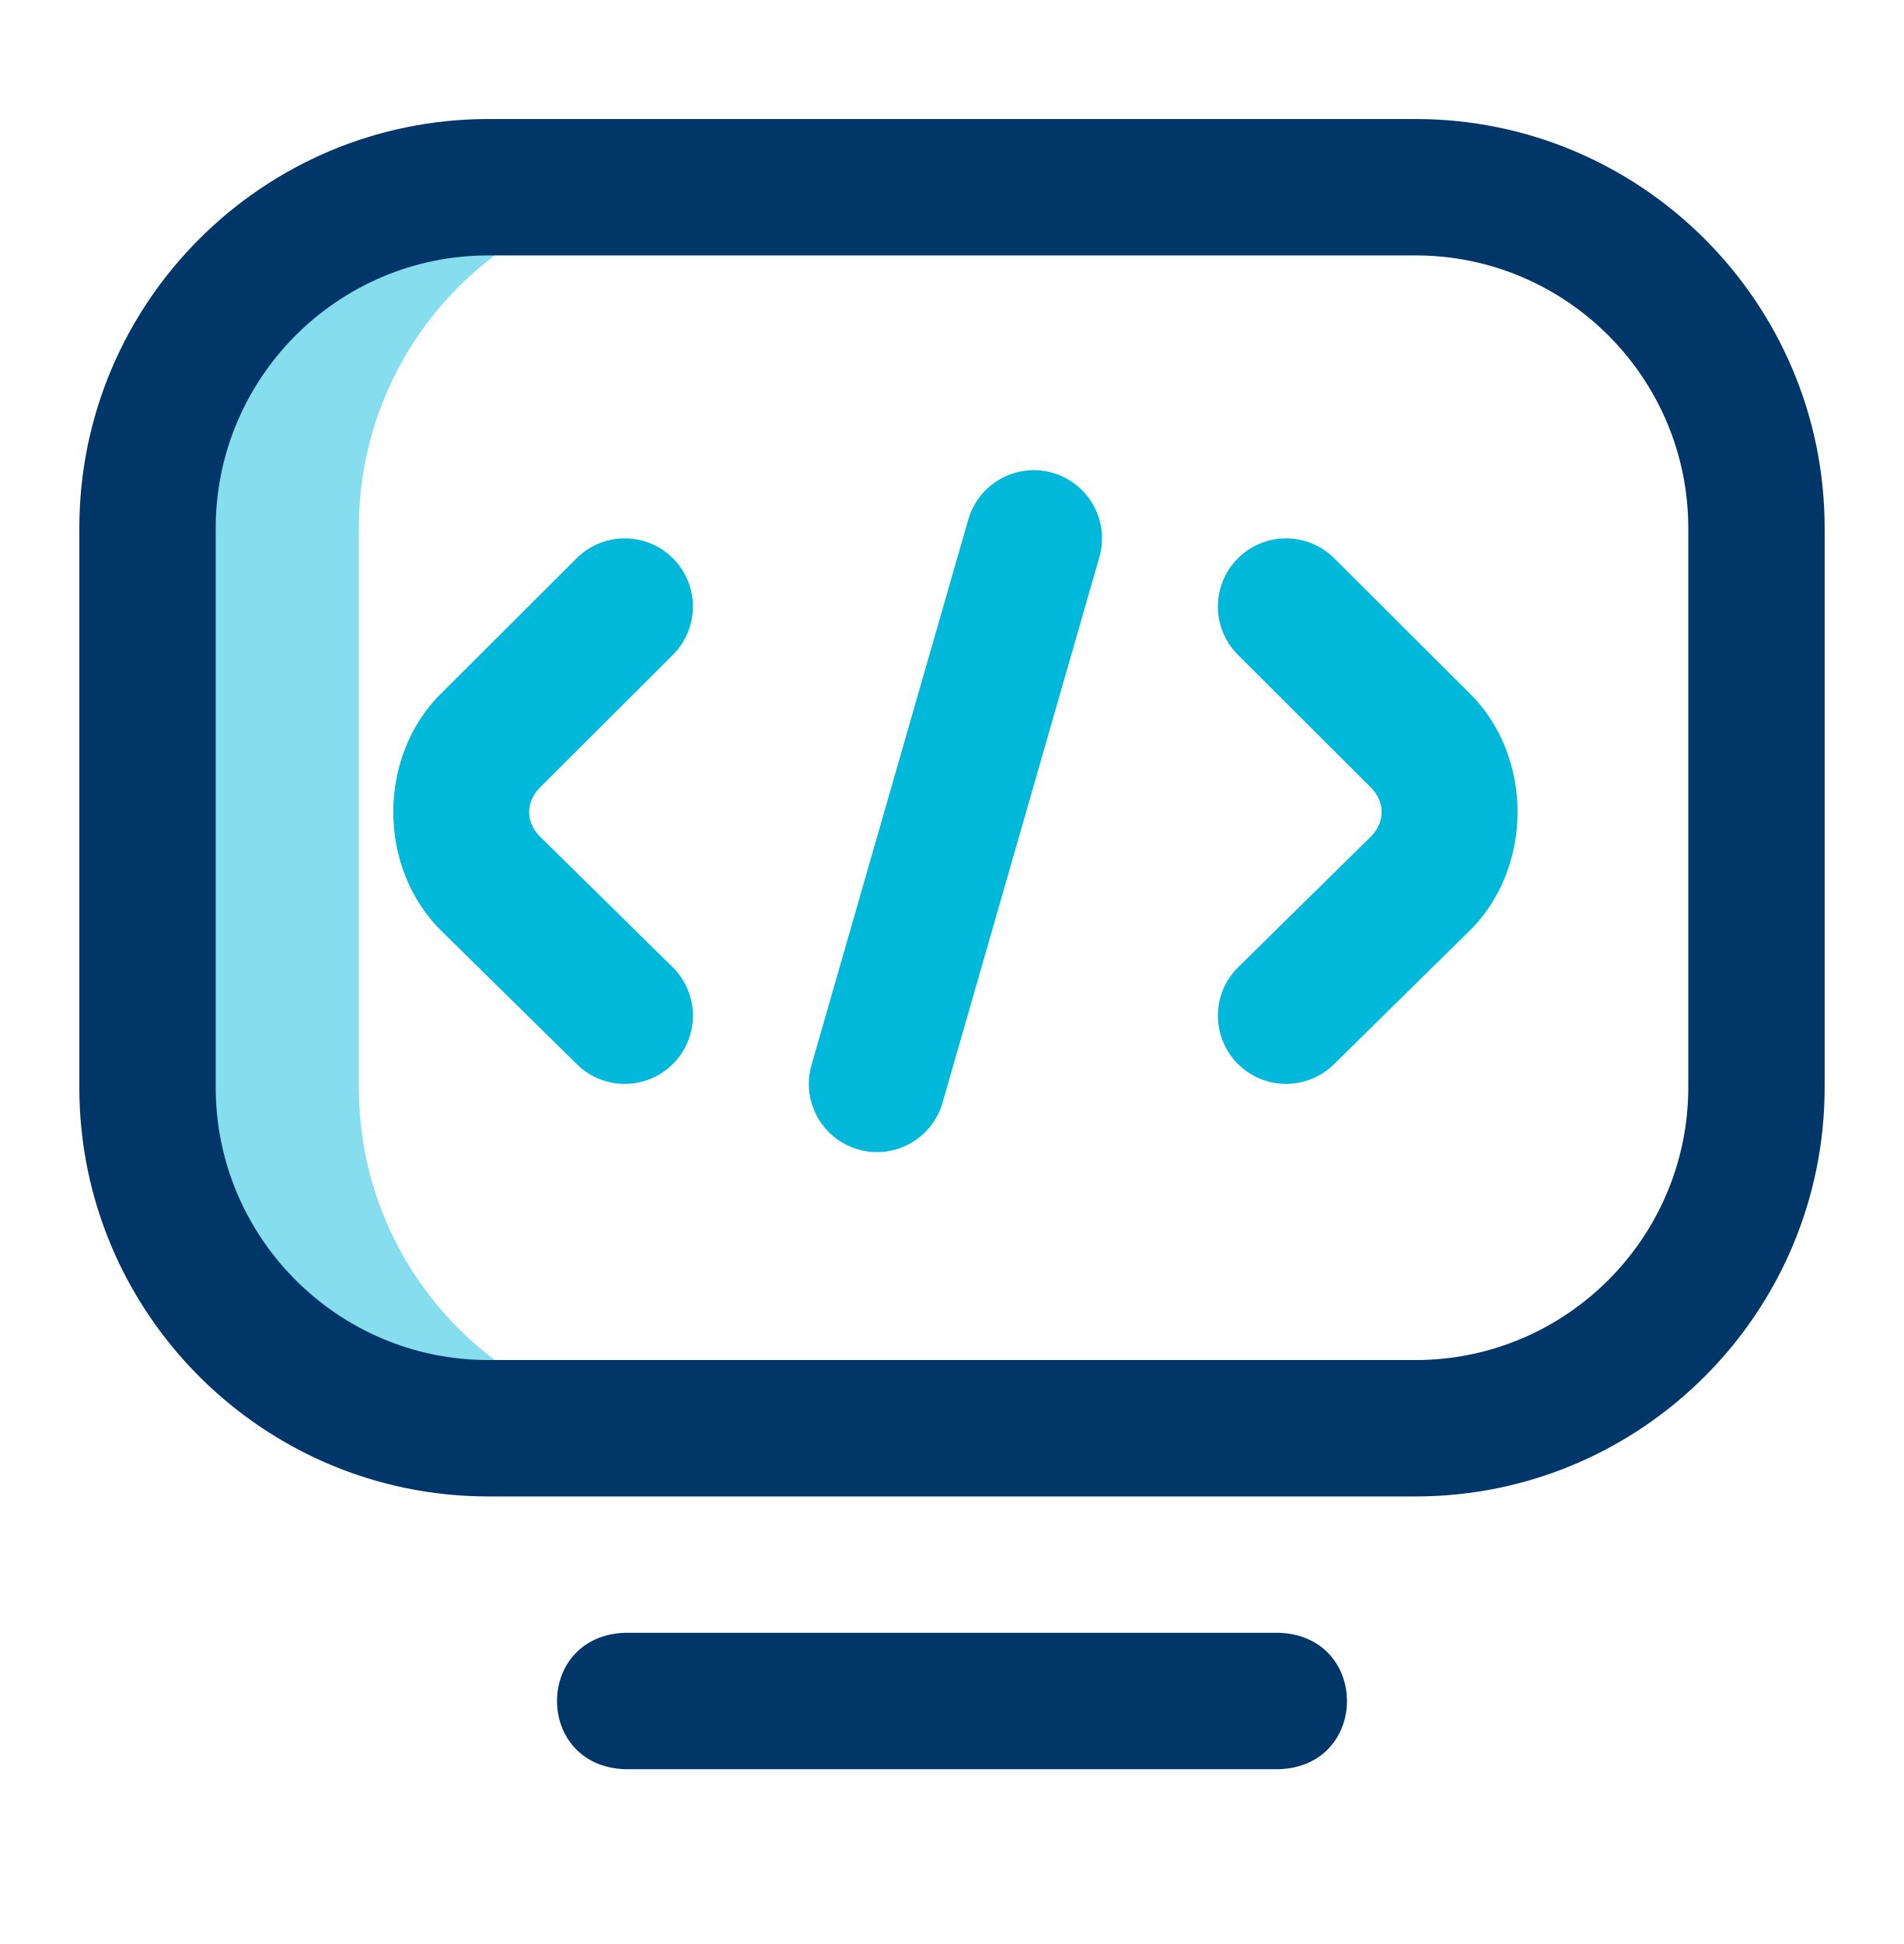
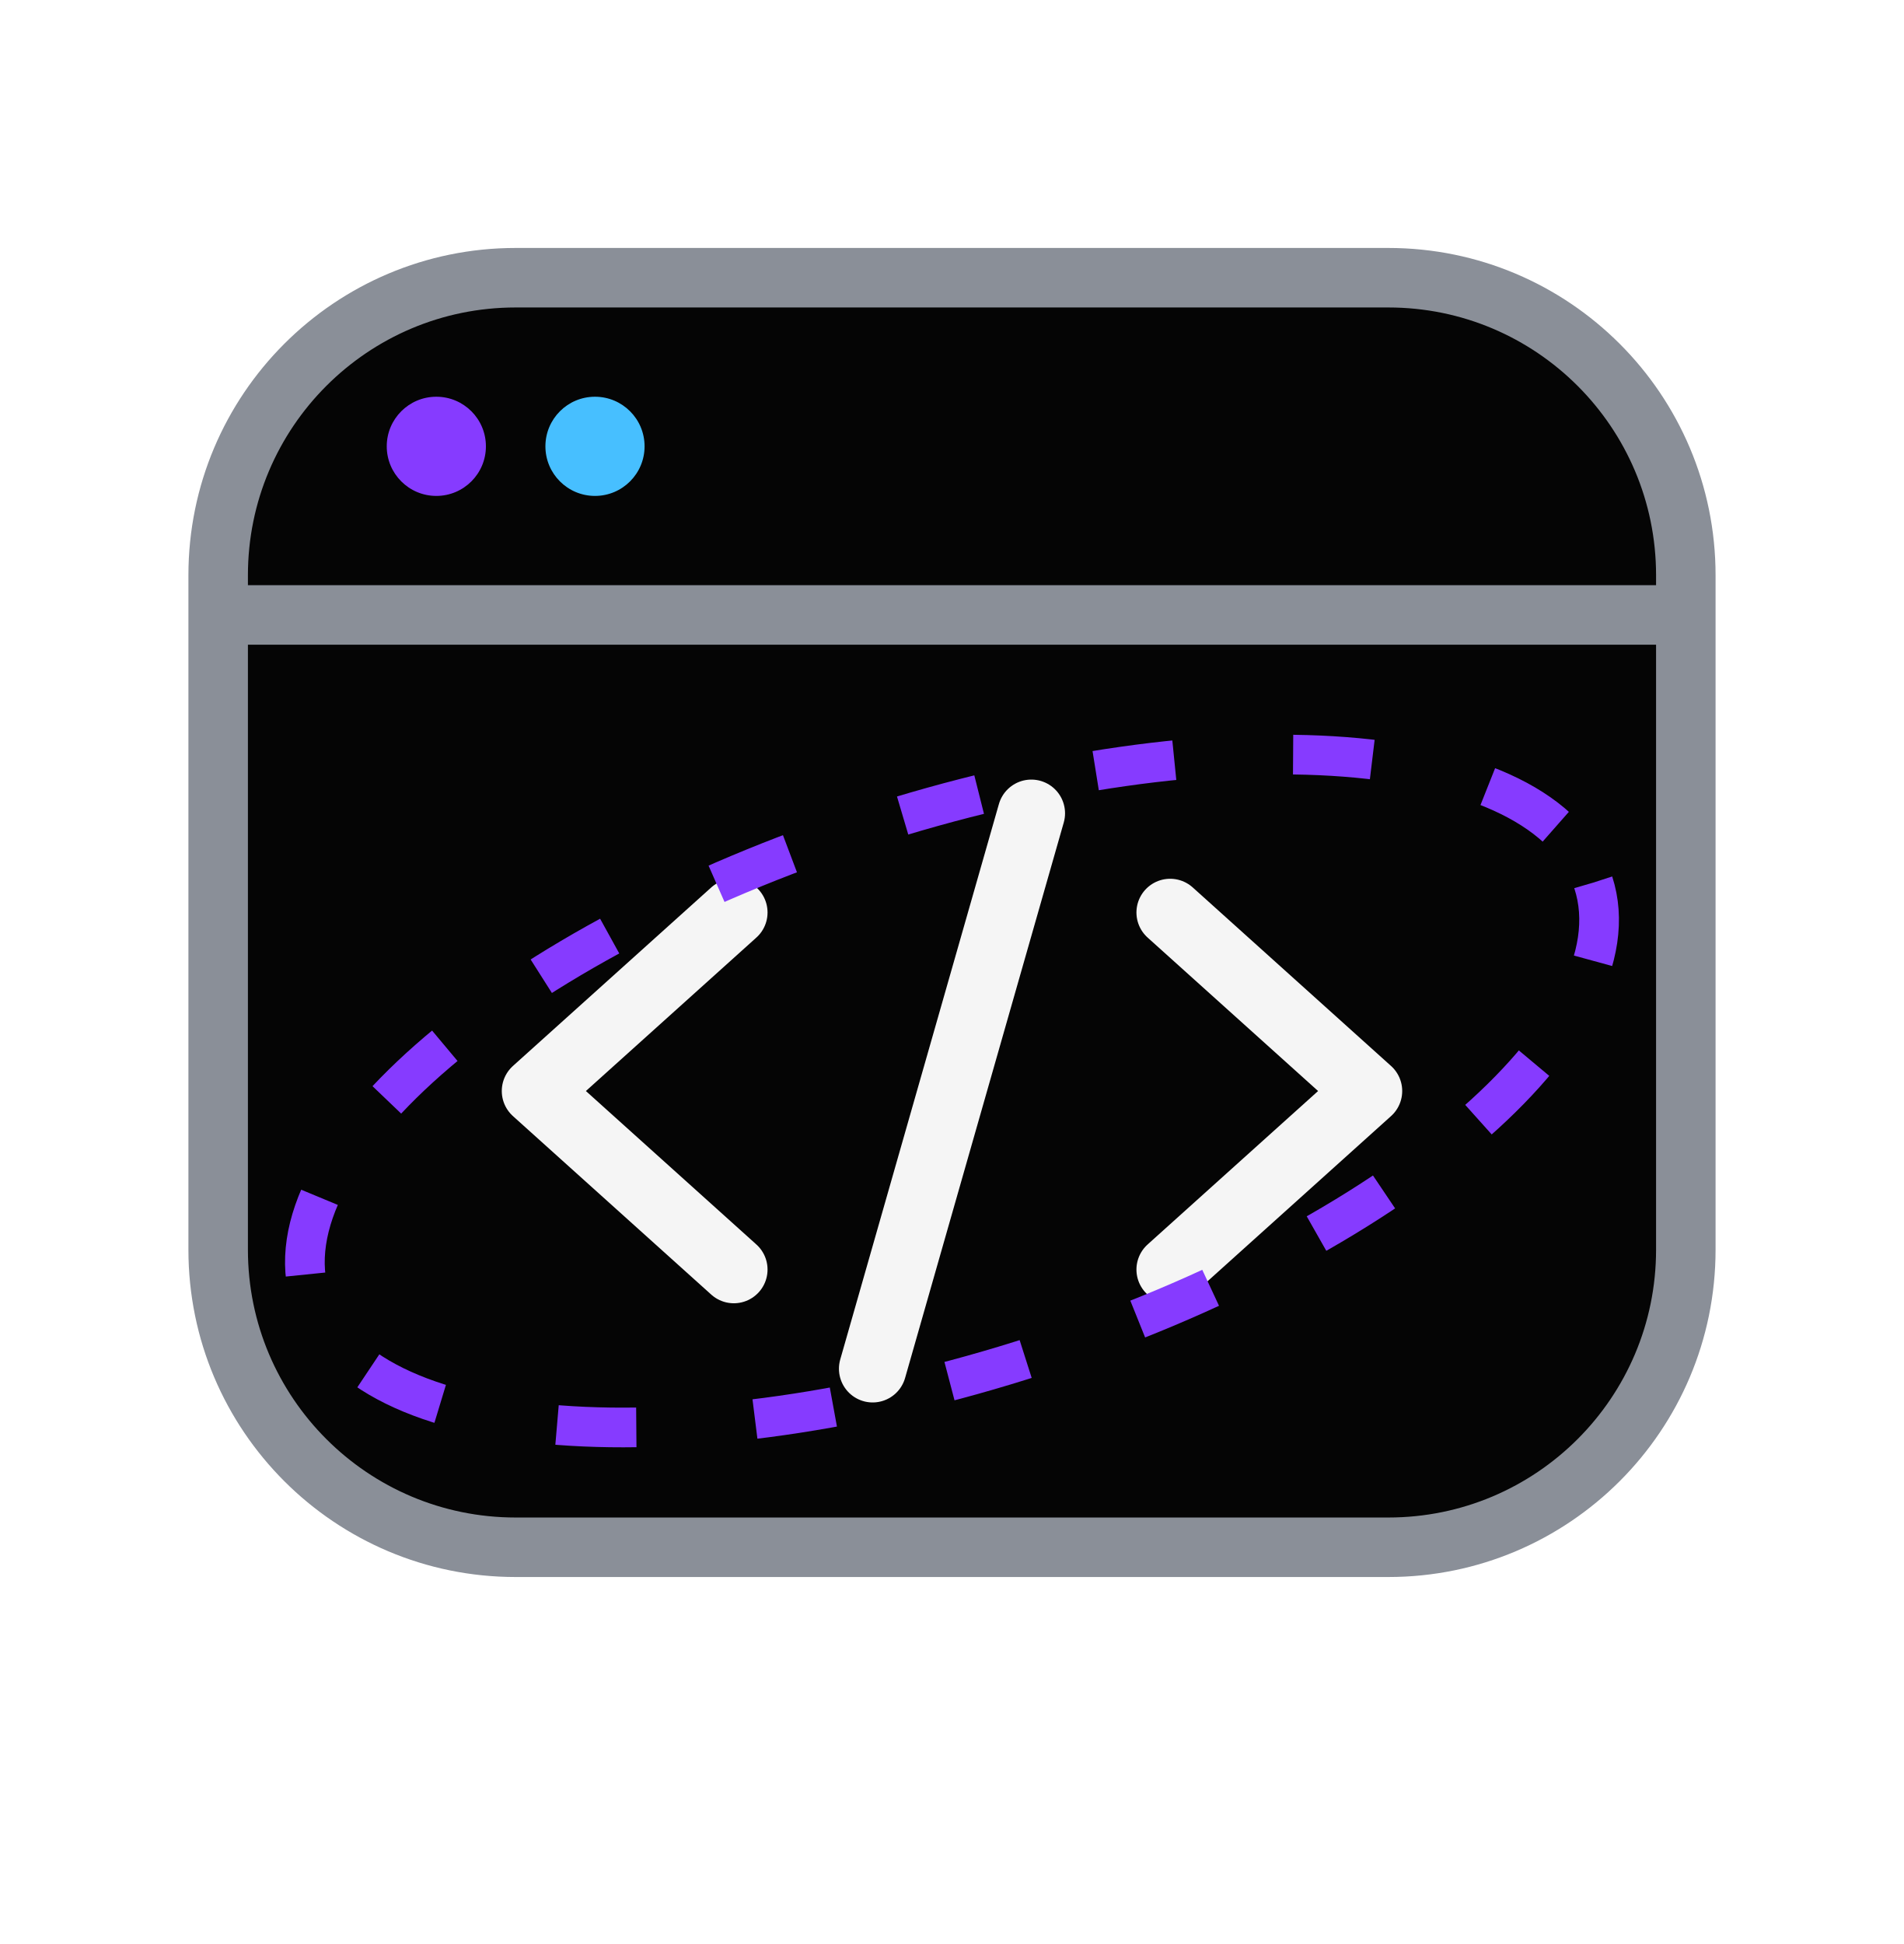
<svg xmlns="http://www.w3.org/2000/svg" width="48" height="49" viewBox="0 0 48 49" fill="none">
-   <path opacity="0.48" d="M9.047 27.41V13.309C9.047 8.565 12.883 4.719 17.616 4.719H12.398C7.652 4.719 3.805 8.566 3.805 13.312V27.406C3.805 32.152 7.652 36 12.398 36H17.616C12.883 36 9.047 32.154 9.047 27.41Z" fill="#00B8D9" />
-   <path d="M32.25 44.594H15.75C13.472 44.509 13.474 41.24 15.75 41.156H32.25C34.528 41.241 34.526 44.51 32.25 44.594ZM35.688 37.719H12.311C6.625 37.719 2 33.093 2 27.408V13.312C2 7.626 6.626 3 12.312 3H35.688C41.374 3 46 7.626 46 13.312V27.406C46 33.093 41.374 37.719 35.688 37.719ZM12.312 6.438C8.522 6.438 5.438 9.522 5.438 13.312V27.408C5.438 31.198 8.521 34.281 12.311 34.281H35.688C39.478 34.281 42.562 31.197 42.562 27.406V13.312C42.562 9.522 39.478 6.438 35.688 6.438H12.312Z" fill="#003768" />
-   <path d="M22.111 29.04C21.953 29.04 21.794 29.018 21.635 28.972C20.723 28.71 20.196 27.758 20.458 26.845L24.411 13.095C24.674 12.183 25.626 11.657 26.538 11.918C27.45 12.181 27.977 13.133 27.715 14.045L23.762 27.795C23.545 28.549 22.858 29.04 22.111 29.04ZM32.422 27.32C31.978 27.32 31.534 27.149 31.197 26.807C30.532 26.131 30.54 25.042 31.217 24.377L34.582 21.065C34.916 20.704 34.916 20.23 34.579 19.868L31.209 16.506C30.537 15.835 30.535 14.747 31.206 14.075C31.876 13.403 32.965 13.402 33.636 14.072L37.007 17.434C38.675 19.03 38.675 21.906 37.006 23.502C37.004 23.505 37.001 23.507 36.998 23.51L33.628 26.827C33.293 27.156 32.858 27.32 32.422 27.32ZM15.75 27.32C15.315 27.32 14.88 27.156 14.545 26.827L11.175 23.51C11.172 23.507 11.169 23.505 11.167 23.502C9.498 21.905 9.498 19.03 11.167 17.434L14.537 14.072C15.209 13.402 16.297 13.403 16.967 14.075C17.638 14.747 17.636 15.835 16.964 16.506L13.594 19.868C13.257 20.229 13.256 20.703 13.591 21.065L16.956 24.377C17.633 25.042 17.641 26.131 16.975 26.807C16.639 27.149 16.195 27.32 15.75 27.32Z" fill="#00B8D9" />
+   <rect x="5.5" y="7" width="37" height="32" rx="7.5" fill="#050505" stroke="#8A8F98" stroke-width="1.5" />
+   <path d="M6 15.5H42" stroke="#8A8F98" stroke-width="1.5" />
+   <circle cx="11" cy="11.25" r="1.25" fill="#863BFF" />
+   <circle cx="15" cy="11.25" r="1.25" fill="#47BFFF" />
+   <path d="M18.5 23L13.5 27.5L18.5 32M29.5 23L34.5 27.5L29.5 32M26 20.5L22 34.5" stroke="#F5F5F5" stroke-width="1.7" stroke-linecap="round" stroke-linejoin="round" />
+   <ellipse cx="24" cy="27.5" rx="17" ry="7" transform="rotate(-18 24 27.5)" stroke="#863BFF" stroke-width="1" stroke-dasharray="2 3" />
</svg>
